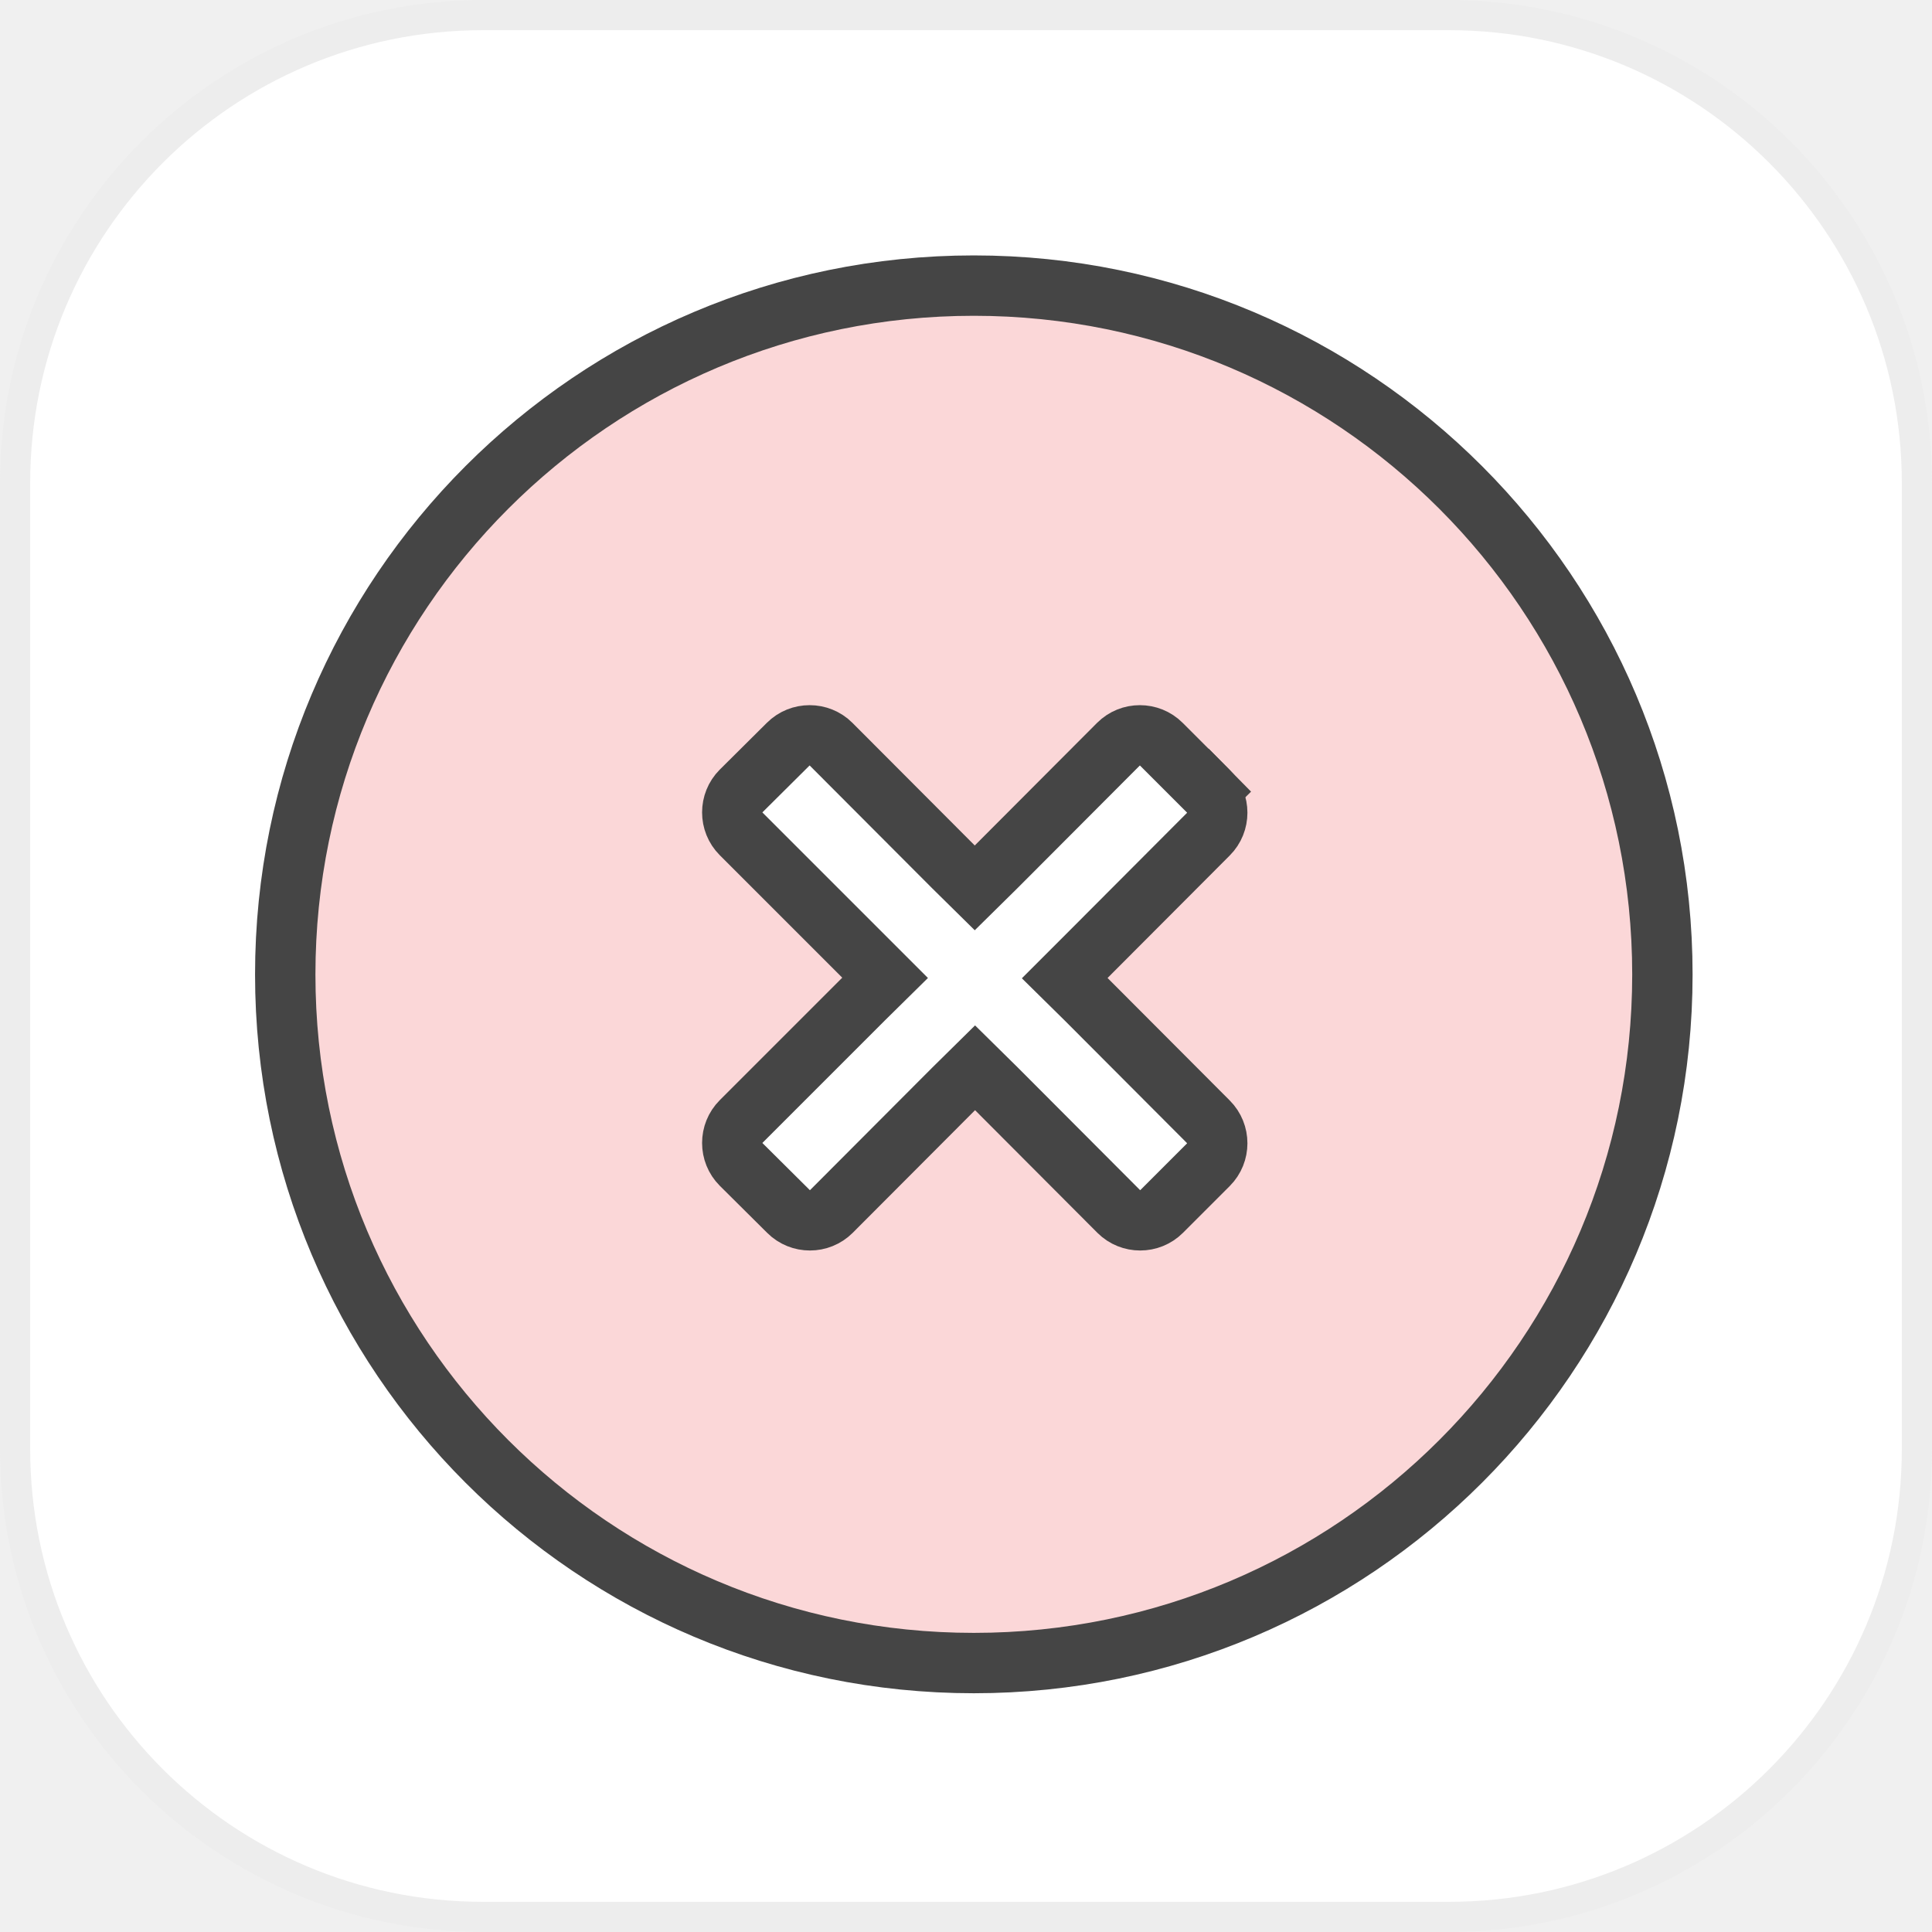
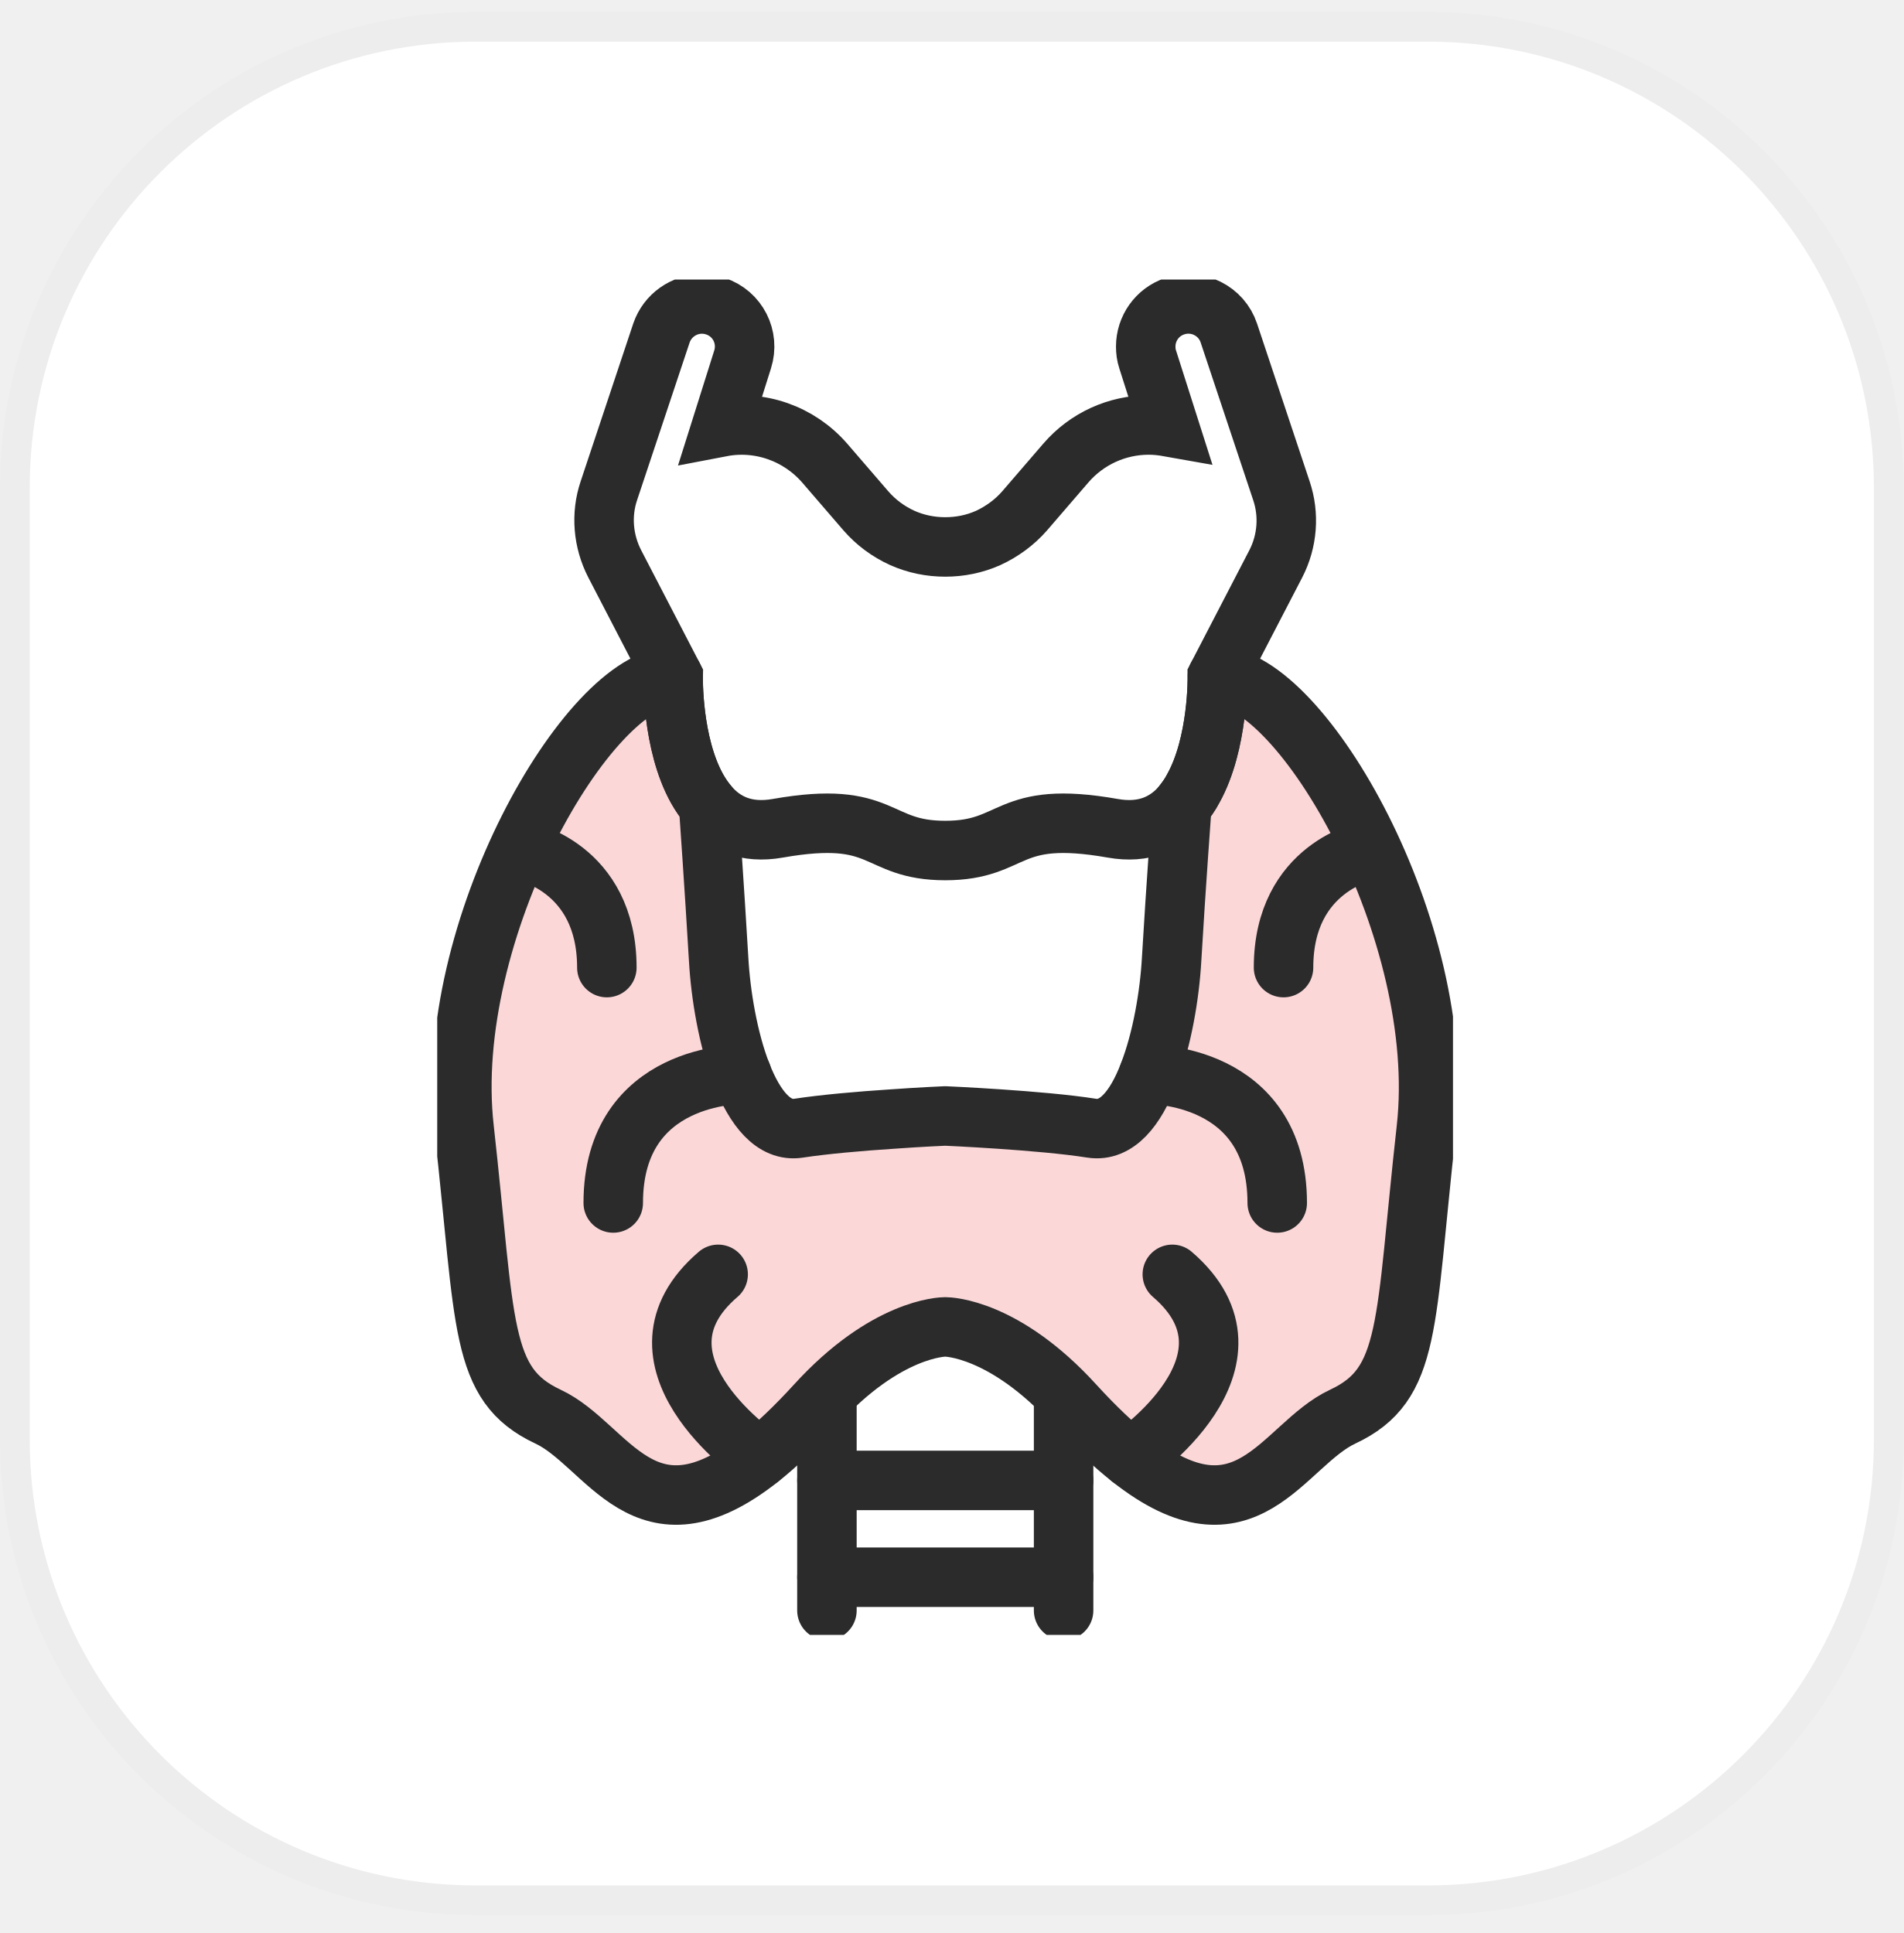
- <svg xmlns="http://www.w3.org/2000/svg" width="64" height="64" viewBox="0 0 64 64" fill="none">
-   <g id="AIì¶ì²ìë¨ ìª½ ìì´ì½">
-     <rect x="0.5" y="0.5" width="63" height="63" rx="15.5" fill="white" />
-     <rect x="0.5" y="0.5" width="63" height="63" rx="15.5" stroke="#EDEDED" />
-     <path id="Vector" d="M32.999 28.711L32.289 29.411L31.579 28.711L27.529 24.651C27.139 24.261 26.499 24.261 26.109 24.651L24.549 26.201C24.159 26.591 24.159 27.231 24.549 27.621L28.609 31.681L29.319 32.391L28.609 33.091L24.549 37.151C24.159 37.541 24.159 38.181 24.549 38.571L26.119 40.131C26.509 40.521 27.149 40.521 27.539 40.131L31.589 36.071L32.299 35.371L33.009 36.071L37.059 40.131C37.449 40.521 38.089 40.521 38.479 40.131L40.029 38.581C40.419 38.191 40.419 37.551 40.029 37.161L35.979 33.101L35.269 32.401L35.979 31.691L40.029 27.631C40.419 27.241 40.419 26.601 40.029 26.211L38.469 24.651C38.079 24.261 37.439 24.261 37.049 24.651L32.999 28.711ZM32.259 9.461C44.859 9.461 55.069 19.681 55.069 32.281C55.069 44.881 44.859 55.091 32.259 55.091C19.659 55.091 9.449 44.871 9.449 32.281C9.449 19.691 19.659 9.461 32.259 9.461Z" fill="#FBD7D8" />
-     <path id="Vector_2" d="M32.259 55.091C44.859 55.091 55.069 44.871 55.069 32.281C55.069 19.691 44.859 9.461 32.259 9.461C19.659 9.461 9.449 19.681 9.449 32.281C9.449 44.881 19.659 55.091 32.259 55.091Z" stroke="#454545" stroke-width="2" stroke-linecap="round" stroke-linejoin="round" />
-     <path id="Vector_3" d="M40.741 25.512L40.031 26.212" stroke="#454545" stroke-width="2" />
-     <path id="Vector_4" d="M40.03 26.212C40.42 26.602 40.42 27.242 40.03 27.632L35.98 31.692L35.27 32.402L35.98 33.102L40.03 37.162C40.42 37.552 40.42 38.192 40.03 38.582L38.48 40.132C38.09 40.522 37.45 40.522 37.06 40.132L33.01 36.072L32.3 35.372L31.59 36.072L27.54 40.132C27.15 40.522 26.51 40.522 26.12 40.132L24.55 38.572C24.16 38.182 24.16 37.542 24.55 37.152L28.61 33.092L29.32 32.392L28.61 31.682L24.55 27.622C24.16 27.232 24.16 26.592 24.55 26.202L26.11 24.652C26.5 24.262 27.14 24.262 27.53 24.652L31.58 28.712L32.29 29.412L33 28.712L37.05 24.652C37.44 24.262 38.08 24.262 38.47 24.652L40.03 26.212Z" stroke="#454545" stroke-width="2" />
+ <svg xmlns="http://www.w3.org/2000/svg" width="current" height="current" viewBox="0 0 64 65" fill="none">
+   <rect x="0.5" y="0.9" width="63" height="63" rx="15.5" fill="white" />
+   <rect x="0.5" y="0.9" width="63" height="63" rx="15.5" stroke="#EDEDED" />
+   <g clip-path="url(#clip0_7699_35783)">
+     <path d="M47.954 37.945C47.214 44.57 47.461 46.551 45.143 47.636C43.121 48.581 41.913 52.123 38.009 49.033C37.442 48.589 36.817 47.997 36.119 47.233C33.768 44.652 31.869 44.619 31.779 44.619C31.689 44.619 29.782 44.652 27.431 47.233C26.741 47.989 26.116 48.581 25.549 49.033C21.645 52.123 20.445 48.581 18.423 47.636C16.105 46.551 16.343 44.57 15.604 37.945C14.856 31.321 19.779 22.773 22.631 22.748C22.631 22.748 22.582 24.992 23.436 26.521C23.552 26.726 23.675 26.907 23.823 27.079C23.823 27.079 24.02 29.866 24.16 32.249C24.226 33.449 24.48 34.962 24.932 36.12C25.376 37.255 26.009 38.069 26.848 37.937C27.702 37.806 28.935 37.699 29.954 37.633C30.974 37.559 31.779 37.526 31.779 37.526C31.779 37.526 34.993 37.666 36.702 37.937C37.549 38.069 38.182 37.255 38.617 36.12C39.069 34.962 39.324 33.449 39.39 32.249C39.53 29.866 39.735 27.079 39.735 27.079C39.875 26.907 40.006 26.726 40.113 26.521C40.968 24.992 40.927 22.748 40.927 22.748C43.771 22.773 48.694 31.321 47.954 37.945Z" fill="#FBD7D8" stroke="#2B2B2B" stroke-width="2" stroke-linejoin="round" />
+     <path d="M27.801 46.897V49.781V54.154" stroke="#2B2B2B" stroke-width="2" stroke-miterlimit="10" stroke-linecap="round" />
+     <path d="M17.566 28.608C17.566 28.608 20.402 29.134 20.402 32.537" stroke="#2B2B2B" stroke-width="2" stroke-miterlimit="10" stroke-linecap="round" />
+     <path d="M24.94 36.129C24.94 36.129 20.617 36.055 20.617 40.452" stroke="#2B2B2B" stroke-width="2" stroke-miterlimit="10" stroke-linecap="round" />
+     <path d="M25.541 49.033C25.319 48.869 20.815 45.705 24.144 42.852" stroke="#2B2B2B" stroke-width="2" stroke-miterlimit="10" stroke-linecap="round" />
+     <path d="M42.892 18.959L40.927 22.748C40.927 22.748 40.968 24.992 40.114 26.521C40.007 26.726 39.875 26.907 39.736 27.08C39.218 27.688 38.47 28.041 37.41 27.852C33.777 27.211 34.171 28.6 31.779 28.6C29.388 28.6 29.782 27.211 26.149 27.852C25.081 28.041 24.341 27.688 23.823 27.08C23.675 26.907 23.552 26.726 23.437 26.521C22.582 24.992 22.632 22.748 22.632 22.748L20.667 18.959C20.273 18.195 20.199 17.307 20.47 16.502L22.237 11.2C22.442 10.6 23.001 10.222 23.601 10.222C23.749 10.222 23.905 10.247 24.053 10.296C24.801 10.543 25.204 11.34 24.966 12.088L24.251 14.357C25.541 14.11 26.864 14.579 27.727 15.573L29.116 17.184C29.453 17.57 29.864 17.874 30.333 18.088C30.793 18.294 31.286 18.392 31.779 18.392C32.273 18.392 32.766 18.294 33.226 18.088C33.686 17.874 34.105 17.57 34.443 17.184L35.831 15.573C36.538 14.751 37.557 14.291 38.618 14.291C38.848 14.291 39.078 14.316 39.308 14.357L38.585 12.088C38.536 11.94 38.519 11.8 38.519 11.652C38.519 11.053 38.897 10.494 39.497 10.296C40.253 10.041 41.067 10.453 41.314 11.2L43.081 16.502C43.352 17.307 43.286 18.195 42.892 18.959Z" stroke="#2B2B2B" stroke-width="2" stroke-miterlimit="10" stroke-linecap="round" />
+     <path d="M35.758 46.897V49.781V54.154" stroke="#2B2B2B" stroke-width="2" stroke-miterlimit="10" stroke-linecap="round" />
+     <path d="M45.988 28.608C45.988 28.608 43.152 29.134 43.152 32.537" stroke="#2B2B2B" stroke-width="2" stroke-miterlimit="10" stroke-linecap="round" />
+     <path d="M38.617 36.129C38.617 36.129 42.94 36.055 42.94 40.452" stroke="#2B2B2B" stroke-width="2" stroke-miterlimit="10" stroke-linecap="round" />
+     <path d="M38.008 49.033C38.008 49.033 42.824 45.779 39.413 42.852" stroke="#2B2B2B" stroke-width="2" stroke-miterlimit="10" stroke-linecap="round" />
+     <path d="M35.757 49.781H27.801" stroke="#2B2B2B" stroke-width="2" stroke-miterlimit="10" stroke-linecap="round" />
+     <path d="M35.757 53.036H27.801" stroke="#2B2B2B" stroke-width="2" stroke-miterlimit="10" stroke-linecap="round" />
  </g>
+   <defs>
+     <clipPath id="clip0_7699_35783">
+       <rect width="34.15" height="45.575" fill="white" transform="translate(14.6992 9.40039)" />
+     </clipPath>
+   </defs>
</svg>
